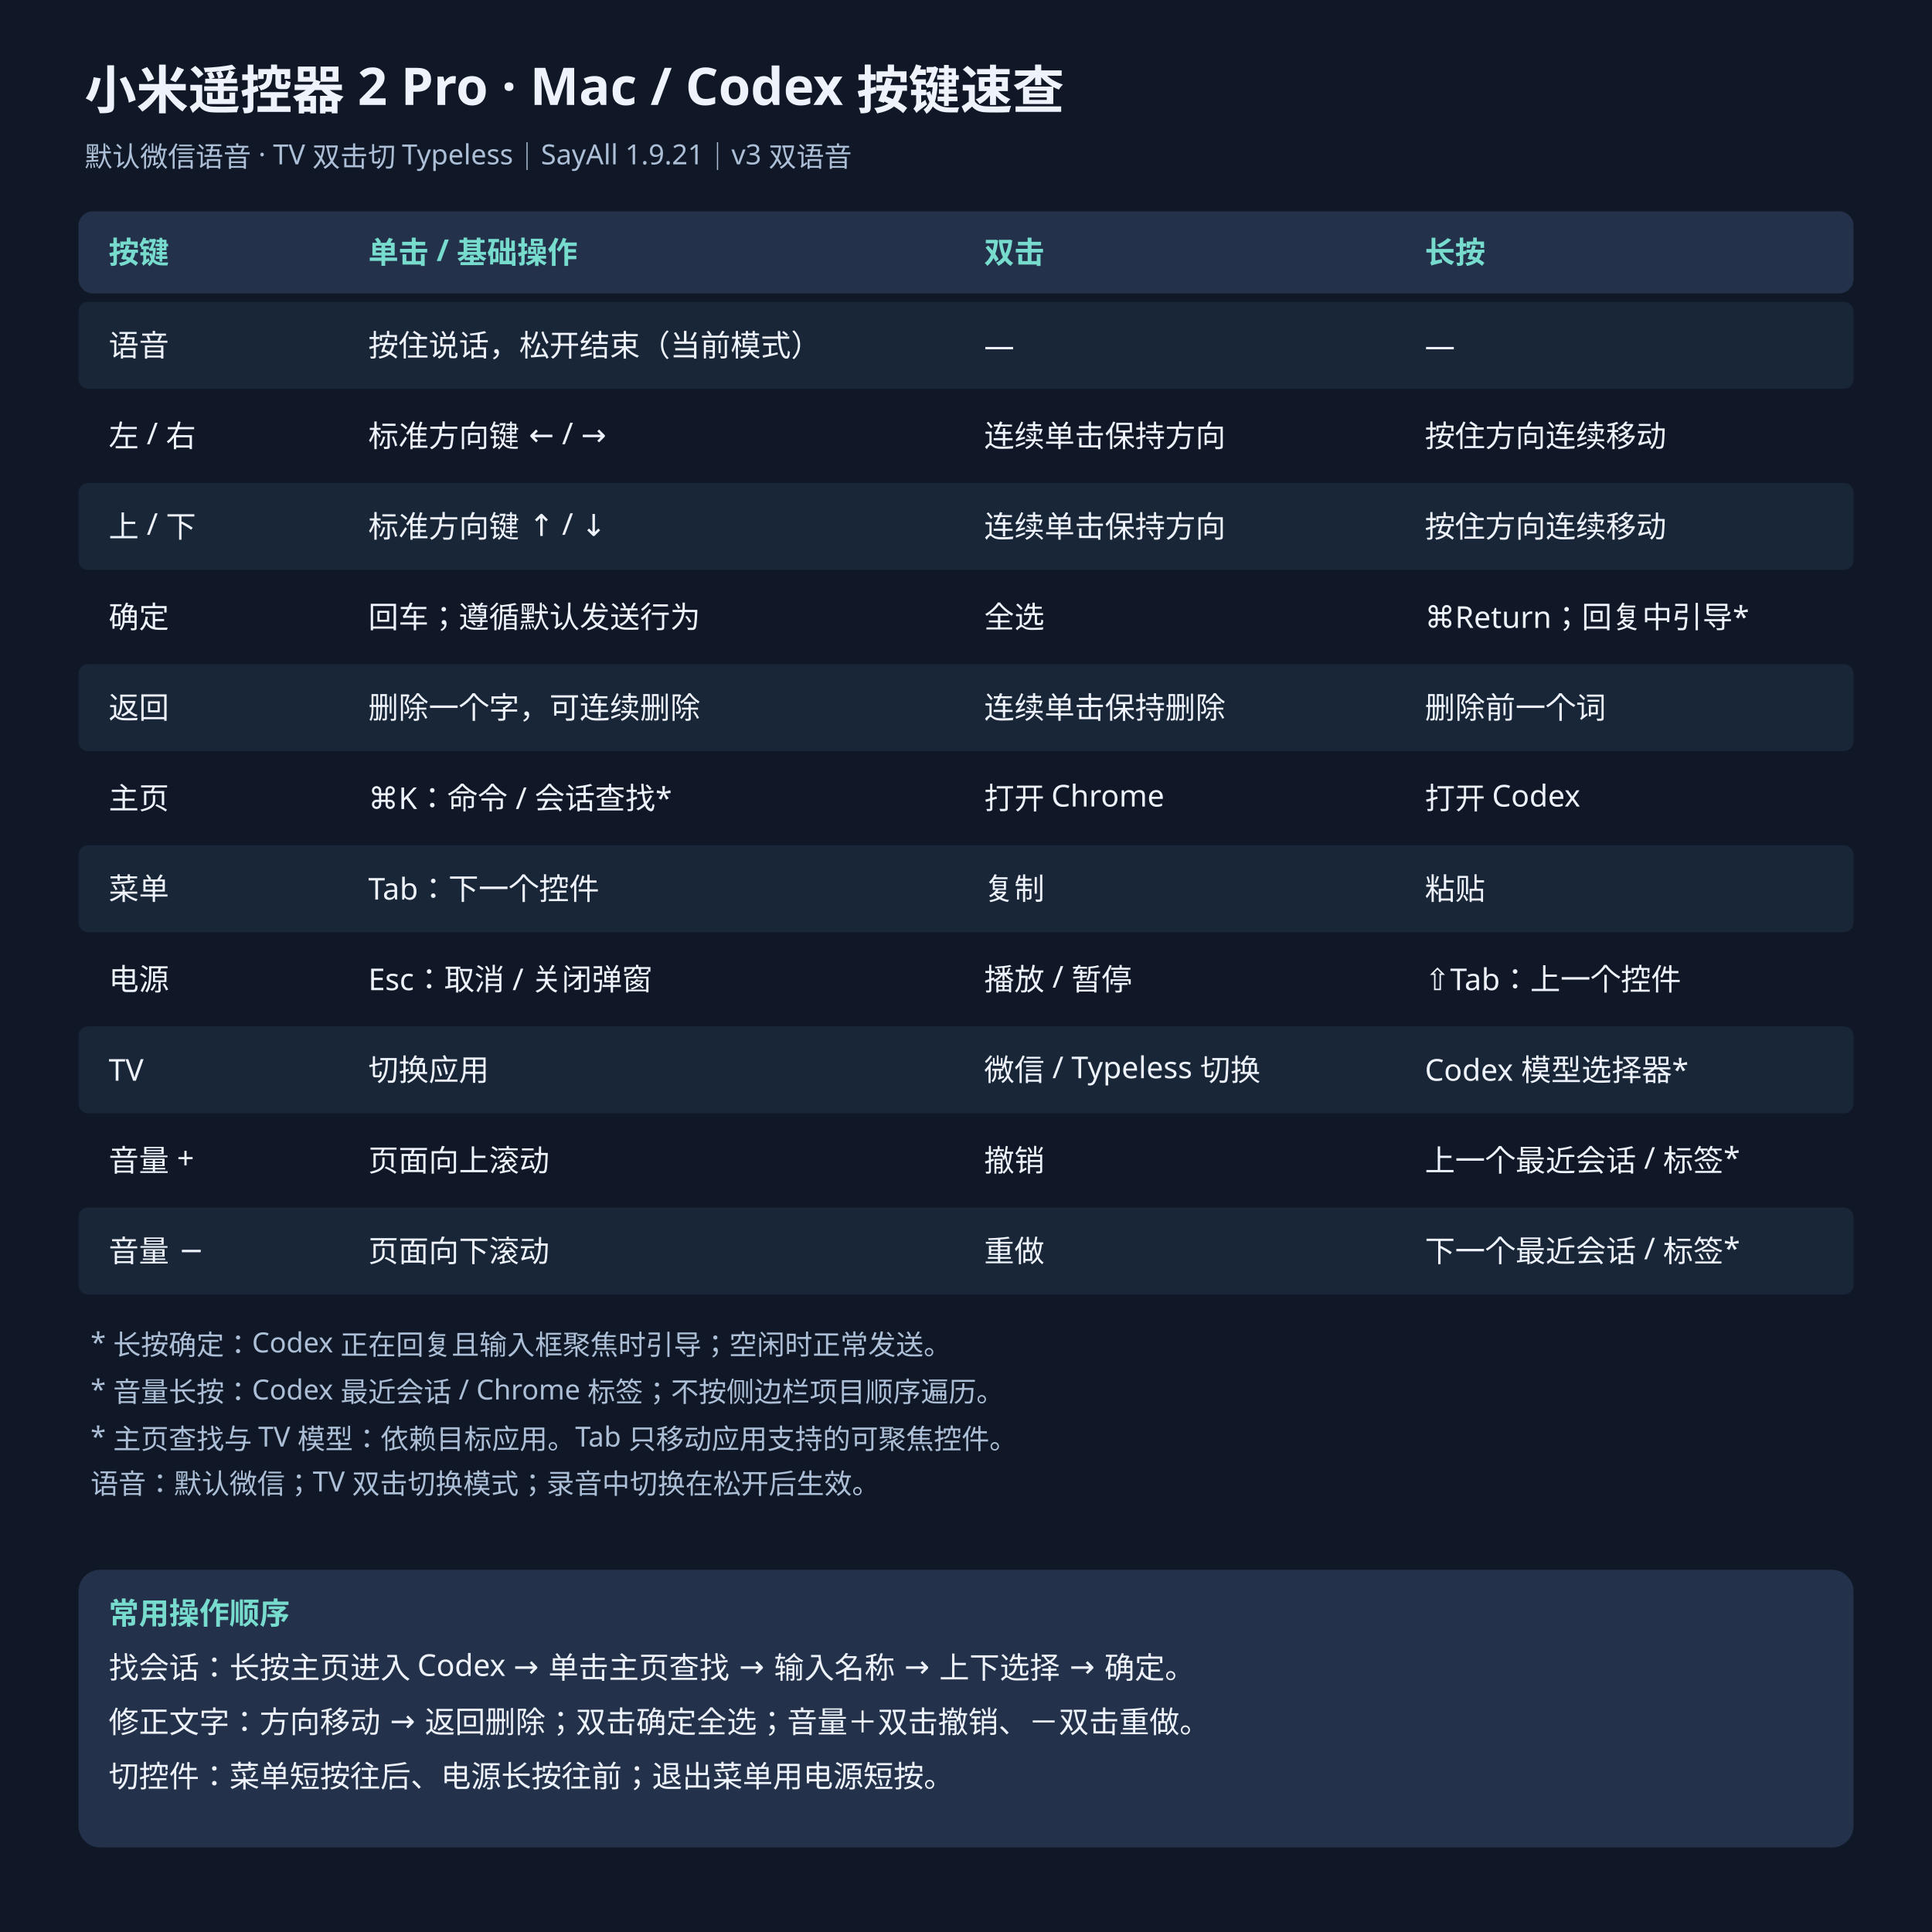
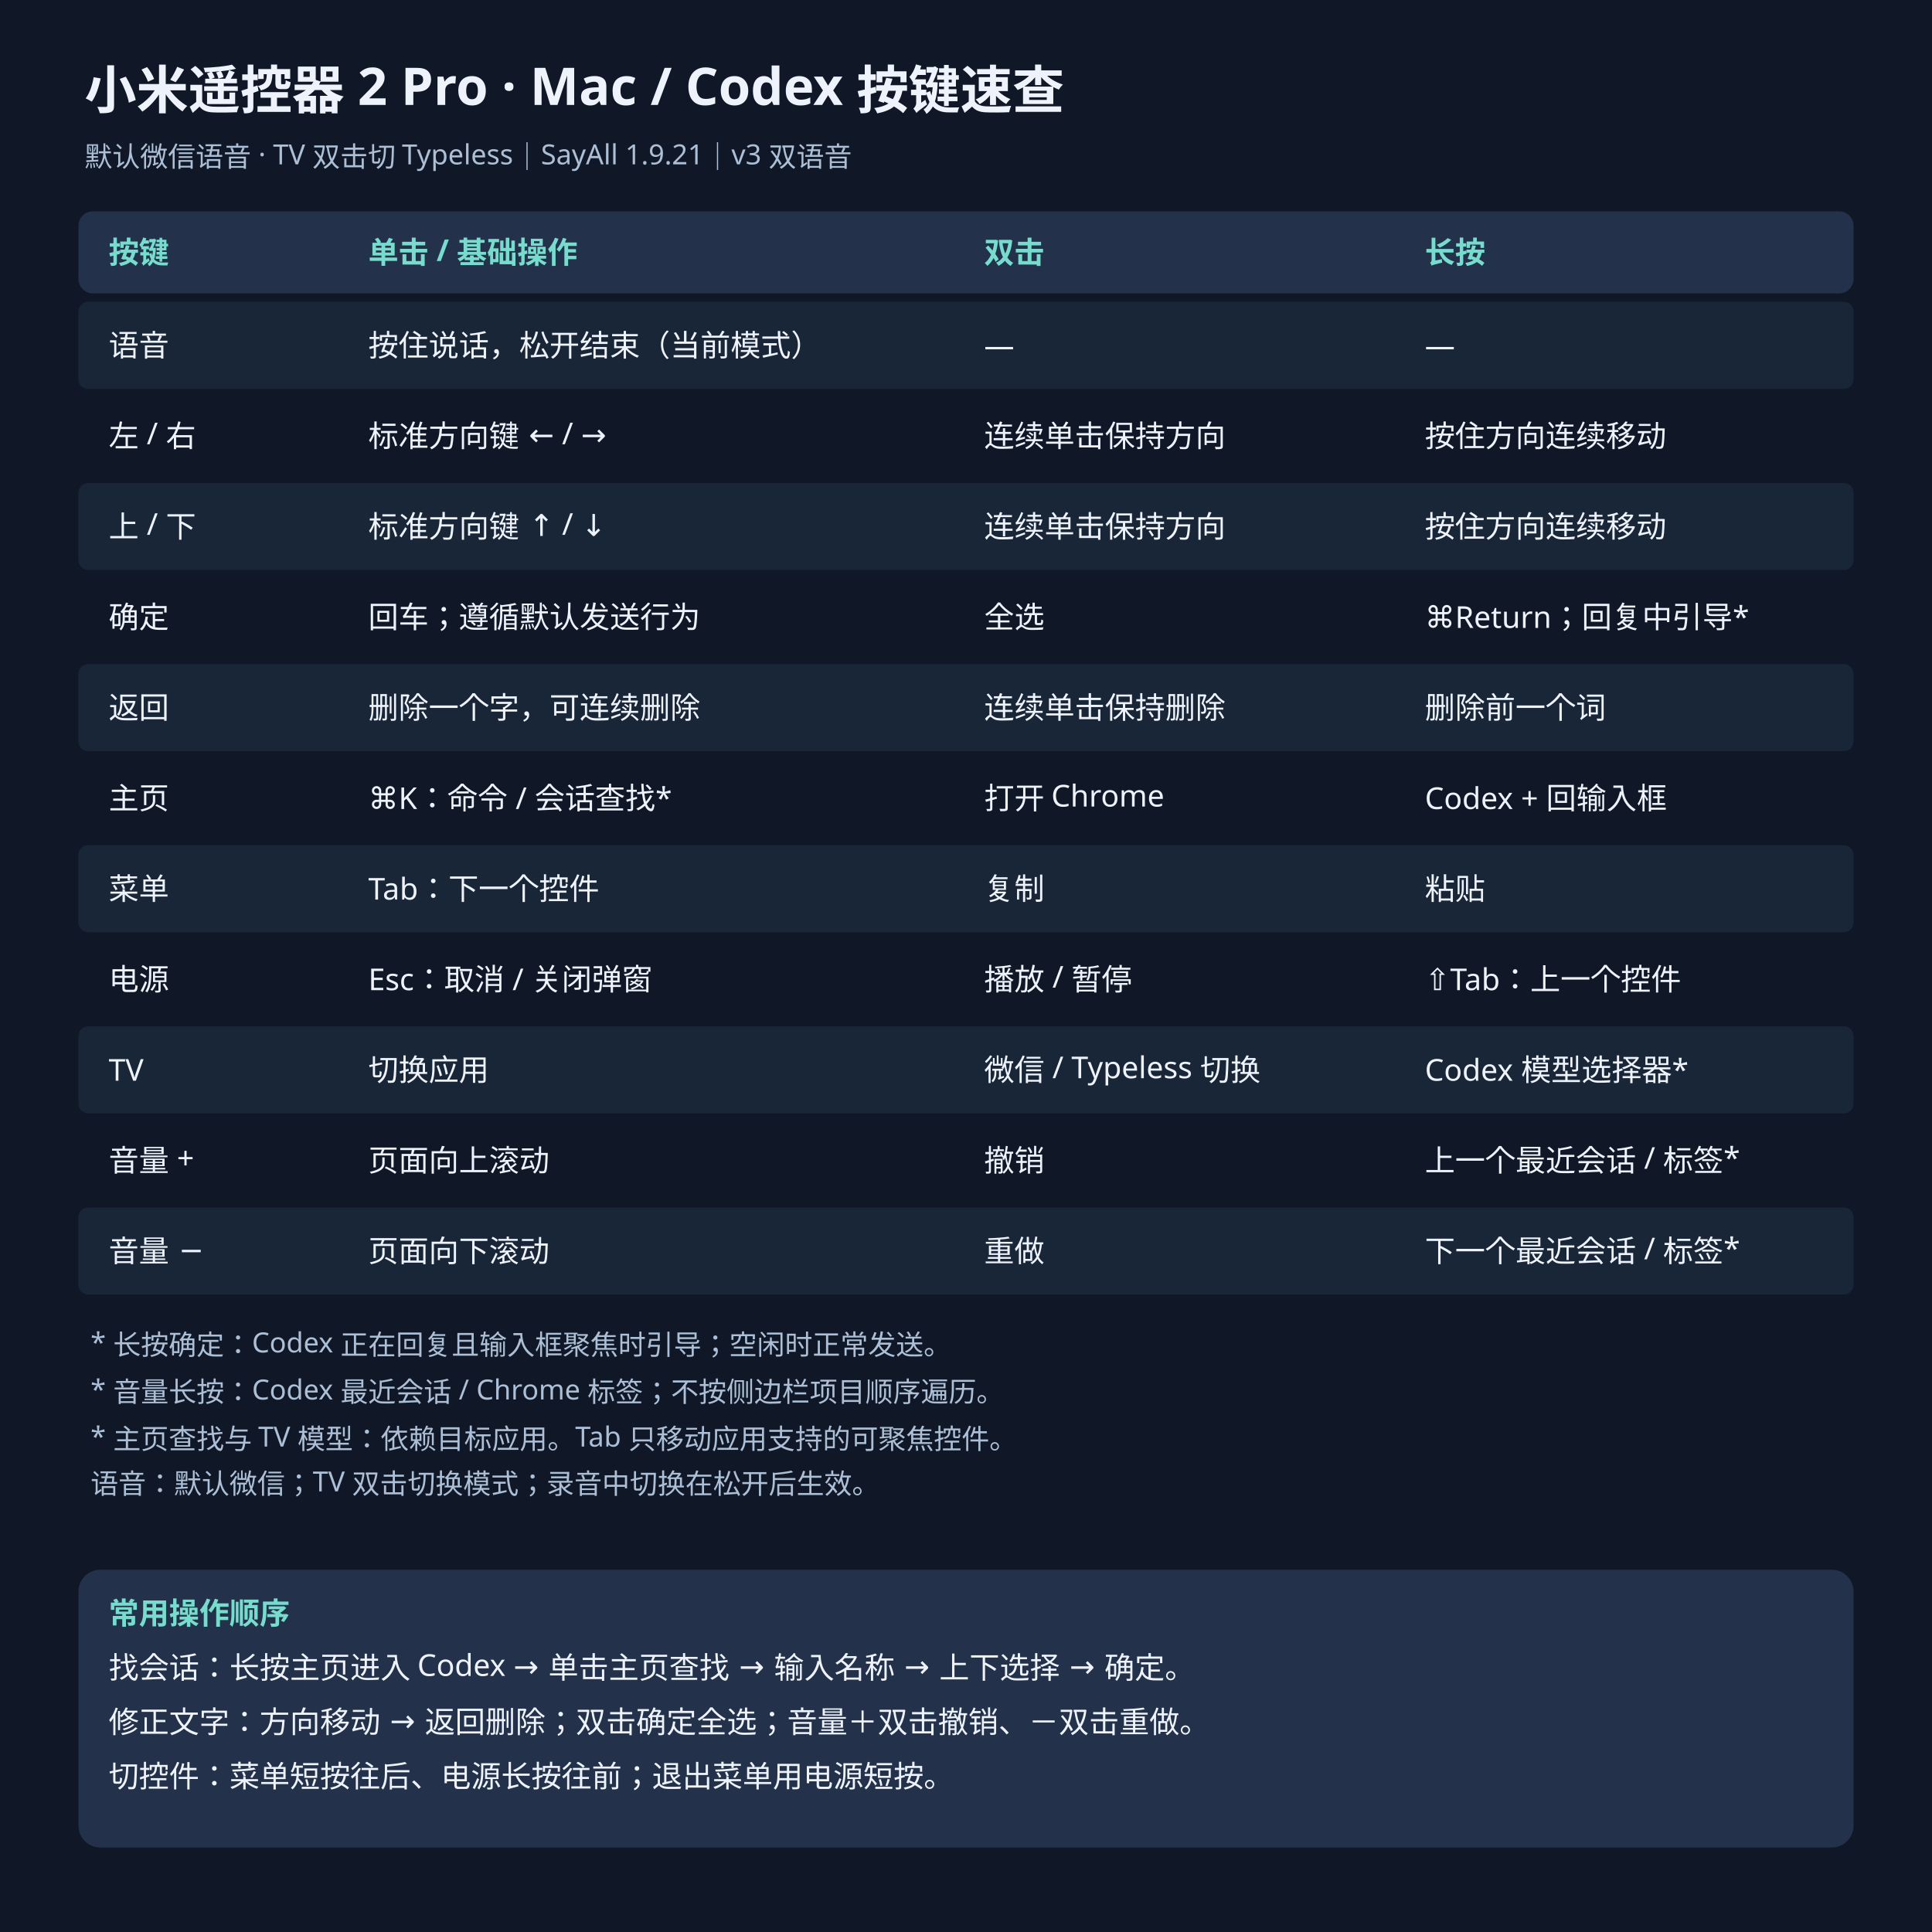
<svg xmlns="http://www.w3.org/2000/svg" width="1600" height="1600" viewBox="0 0 1600 1600">
  <rect width="1600" height="1600" fill="#101827" />
  <style>text{font-family:"PingFang SC","Microsoft YaHei",sans-serif;fill:#eef3fb}.small{font-size:23px;fill:#acbfd6}.body{font-size:25px}.head{font-size:25px;font-weight:600;fill:#77dcce}</style>
  <text x="70" y="90" font-size="43" font-weight="700">小米遥控器 2 Pro · Mac / Codex 按键速查</text>
  <text x="70" y="138" class="small">默认微信语音 · TV 双击切 Typeless｜SayAll 1.9.21｜v3 双语音</text>
  <rect x="65" y="175" width="1470" height="68" rx="12" fill="#23324a" />
  <text x="90" y="218" class="head">按键</text>
  <text x="305" y="218" class="head">单击 / 基础操作</text>
  <text x="815" y="218" class="head">双击</text>
  <text x="1180" y="218" class="head">长按</text>
  <rect x="65" y="250" width="1470" height="72" rx="8" fill="#192638" />
  <text x="90" y="295" class="body">语音</text>
  <text x="305" y="295" class="body">按住说话，松开结束（当前模式）</text>
  <text x="815" y="295" class="body">—</text>
  <text x="1180" y="295" class="body">—</text>
  <text x="90" y="370" class="body">左 / 右</text>
  <text x="305" y="370" class="body">标准方向键 ← / →</text>
  <text x="815" y="370" class="body">连续单击保持方向</text>
  <text x="1180" y="370" class="body">按住方向连续移动</text>
  <rect x="65" y="400" width="1470" height="72" rx="8" fill="#192638" />
  <text x="90" y="445" class="body">上 / 下</text>
  <text x="305" y="445" class="body">标准方向键 ↑ / ↓</text>
  <text x="815" y="445" class="body">连续单击保持方向</text>
  <text x="1180" y="445" class="body">按住方向连续移动</text>
  <text x="90" y="520" class="body">确定</text>
  <text x="305" y="520" class="body">回车；遵循默认发送行为</text>
  <text x="815" y="520" class="body">全选</text>
  <text x="1180" y="520" class="body">⌘Return；回复中引导*</text>
  <rect x="65" y="550" width="1470" height="72" rx="8" fill="#192638" />
  <text x="90" y="595" class="body">返回</text>
  <text x="305" y="595" class="body">删除一个字，可连续删除</text>
  <text x="815" y="595" class="body">连续单击保持删除</text>
  <text x="1180" y="595" class="body">删除前一个词</text>
  <text x="90" y="670" class="body">主页</text>
  <text x="305" y="670" class="body">⌘K：命令 / 会话查找*</text>
  <text x="815" y="670" class="body">打开 Chrome</text>
-   <text x="1180" y="670" class="body">打开 Codex</text>
+   <text x="1180" y="670" class="body">Codex + 回输入框</text>
  <rect x="65" y="700" width="1470" height="72" rx="8" fill="#192638" />
  <text x="90" y="745" class="body">菜单</text>
  <text x="305" y="745" class="body">Tab：下一个控件</text>
  <text x="815" y="745" class="body">复制</text>
  <text x="1180" y="745" class="body">粘贴</text>
  <text x="90" y="820" class="body">电源</text>
  <text x="305" y="820" class="body">Esc：取消 / 关闭弹窗</text>
  <text x="815" y="820" class="body">播放 / 暂停</text>
  <text x="1180" y="820" class="body">⇧Tab：上一个控件</text>
  <rect x="65" y="850" width="1470" height="72" rx="8" fill="#192638" />
  <text x="90" y="895" class="body">TV</text>
  <text x="305" y="895" class="body">切换应用</text>
  <text x="815" y="895" class="body">微信 / Typeless 切换</text>
  <text x="1180" y="895" class="body">Codex 模型选择器*</text>
  <text x="90" y="970" class="body">音量 +</text>
  <text x="305" y="970" class="body">页面向上滚动</text>
  <text x="815" y="970" class="body">撤销</text>
  <text x="1180" y="970" class="body">上一个最近会话 / 标签*</text>
  <rect x="65" y="1000" width="1470" height="72" rx="8" fill="#192638" />
  <text x="90" y="1045" class="body">音量 −</text>
  <text x="305" y="1045" class="body">页面向下滚动</text>
  <text x="815" y="1045" class="body">重做</text>
  <text x="1180" y="1045" class="body">下一个最近会话 / 标签*</text>
  <text x="75" y="1120" class="small">* 长按确定：Codex 正在回复且输入框聚焦时引导；空闲时正常发送。</text>
  <text x="75" y="1159" class="small">* 音量长按：Codex 最近会话 / Chrome 标签；不按侧边栏项目顺序遍历。</text>
  <text x="75" y="1198" class="small">* 主页查找与 TV 模型：依赖目标应用。Tab 只移动应用支持的可聚焦控件。</text>
  <text x="75" y="1237" class="small">语音：默认微信；TV 双击切换模式；录音中切换在松开后生效。</text>
  <rect x="65" y="1300" width="1470" height="230" rx="18" fill="#23324a" />
  <text x="90" y="1345" class="head">常用操作顺序</text>
  <text x="90" y="1390" class="body">找会话：长按主页进入 Codex → 单击主页查找 → 输入名称 → 上下选择 → 确定。</text>
  <text x="90" y="1435" class="body">修正文字：方向移动 → 返回删除；双击确定全选；音量＋双击撤销、－双击重做。</text>
  <text x="90" y="1480" class="body">切控件：菜单短按往后、电源长按往前；退出菜单用电源短按。</text>
</svg>
